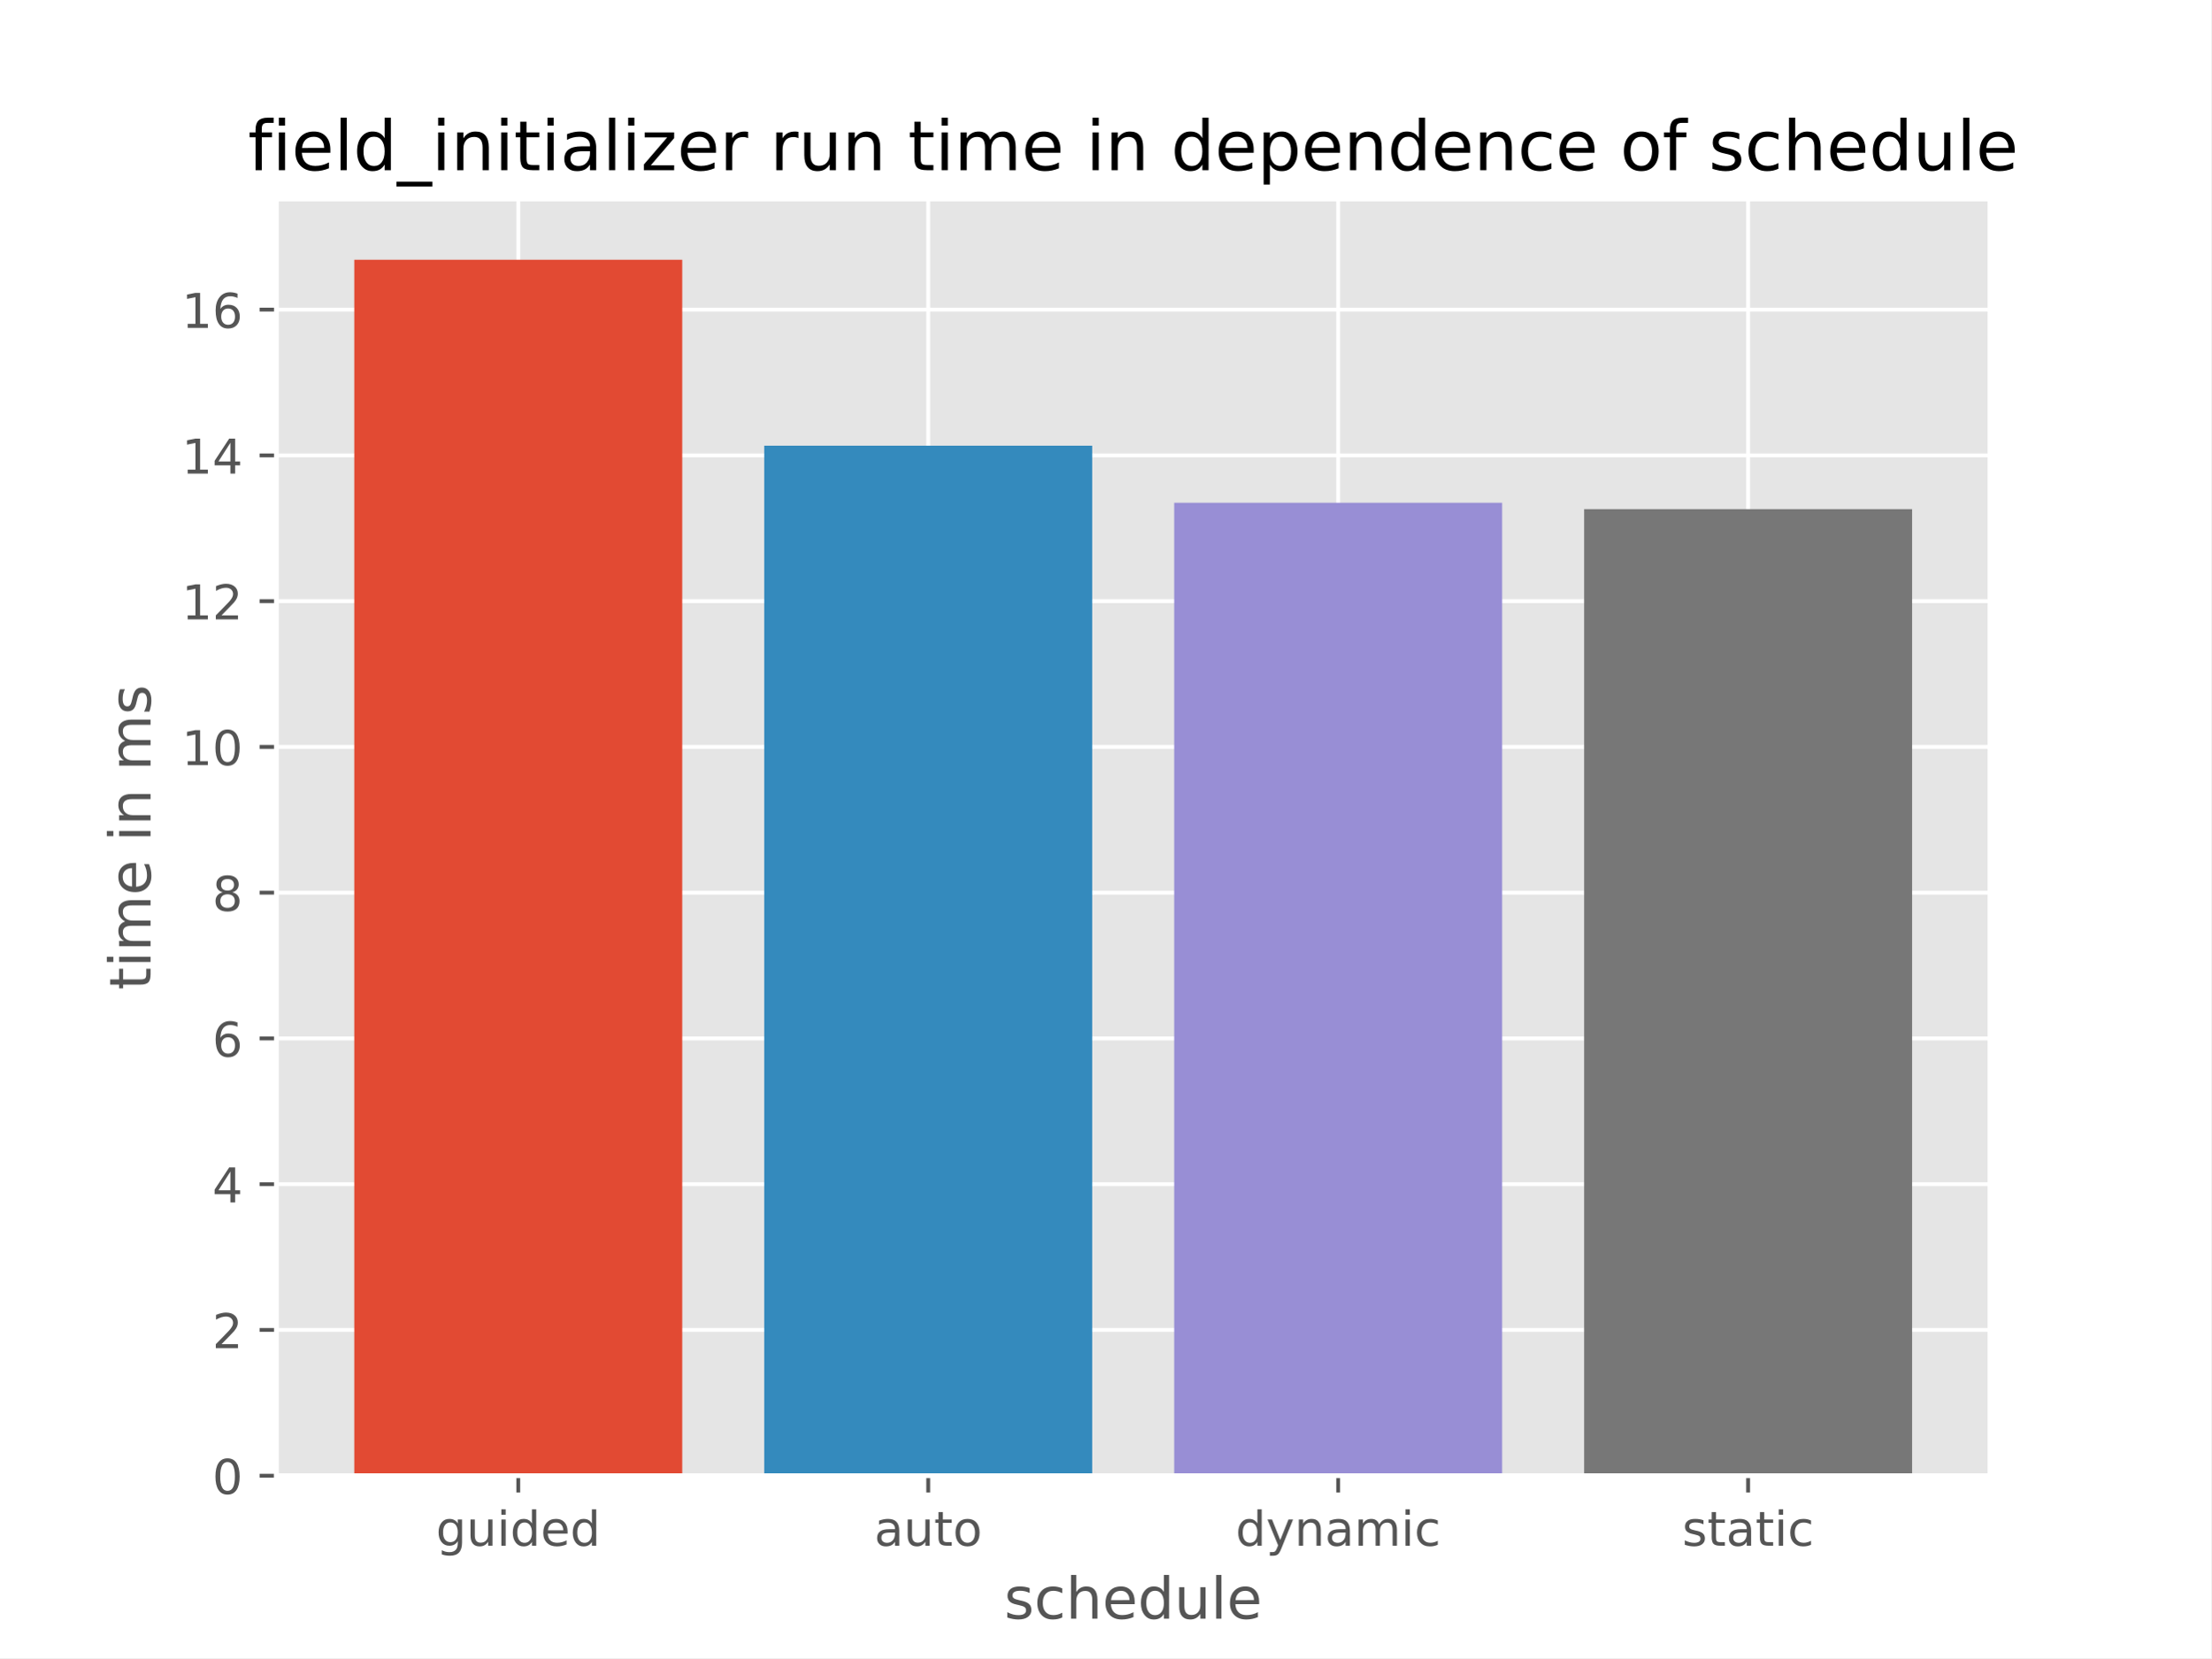
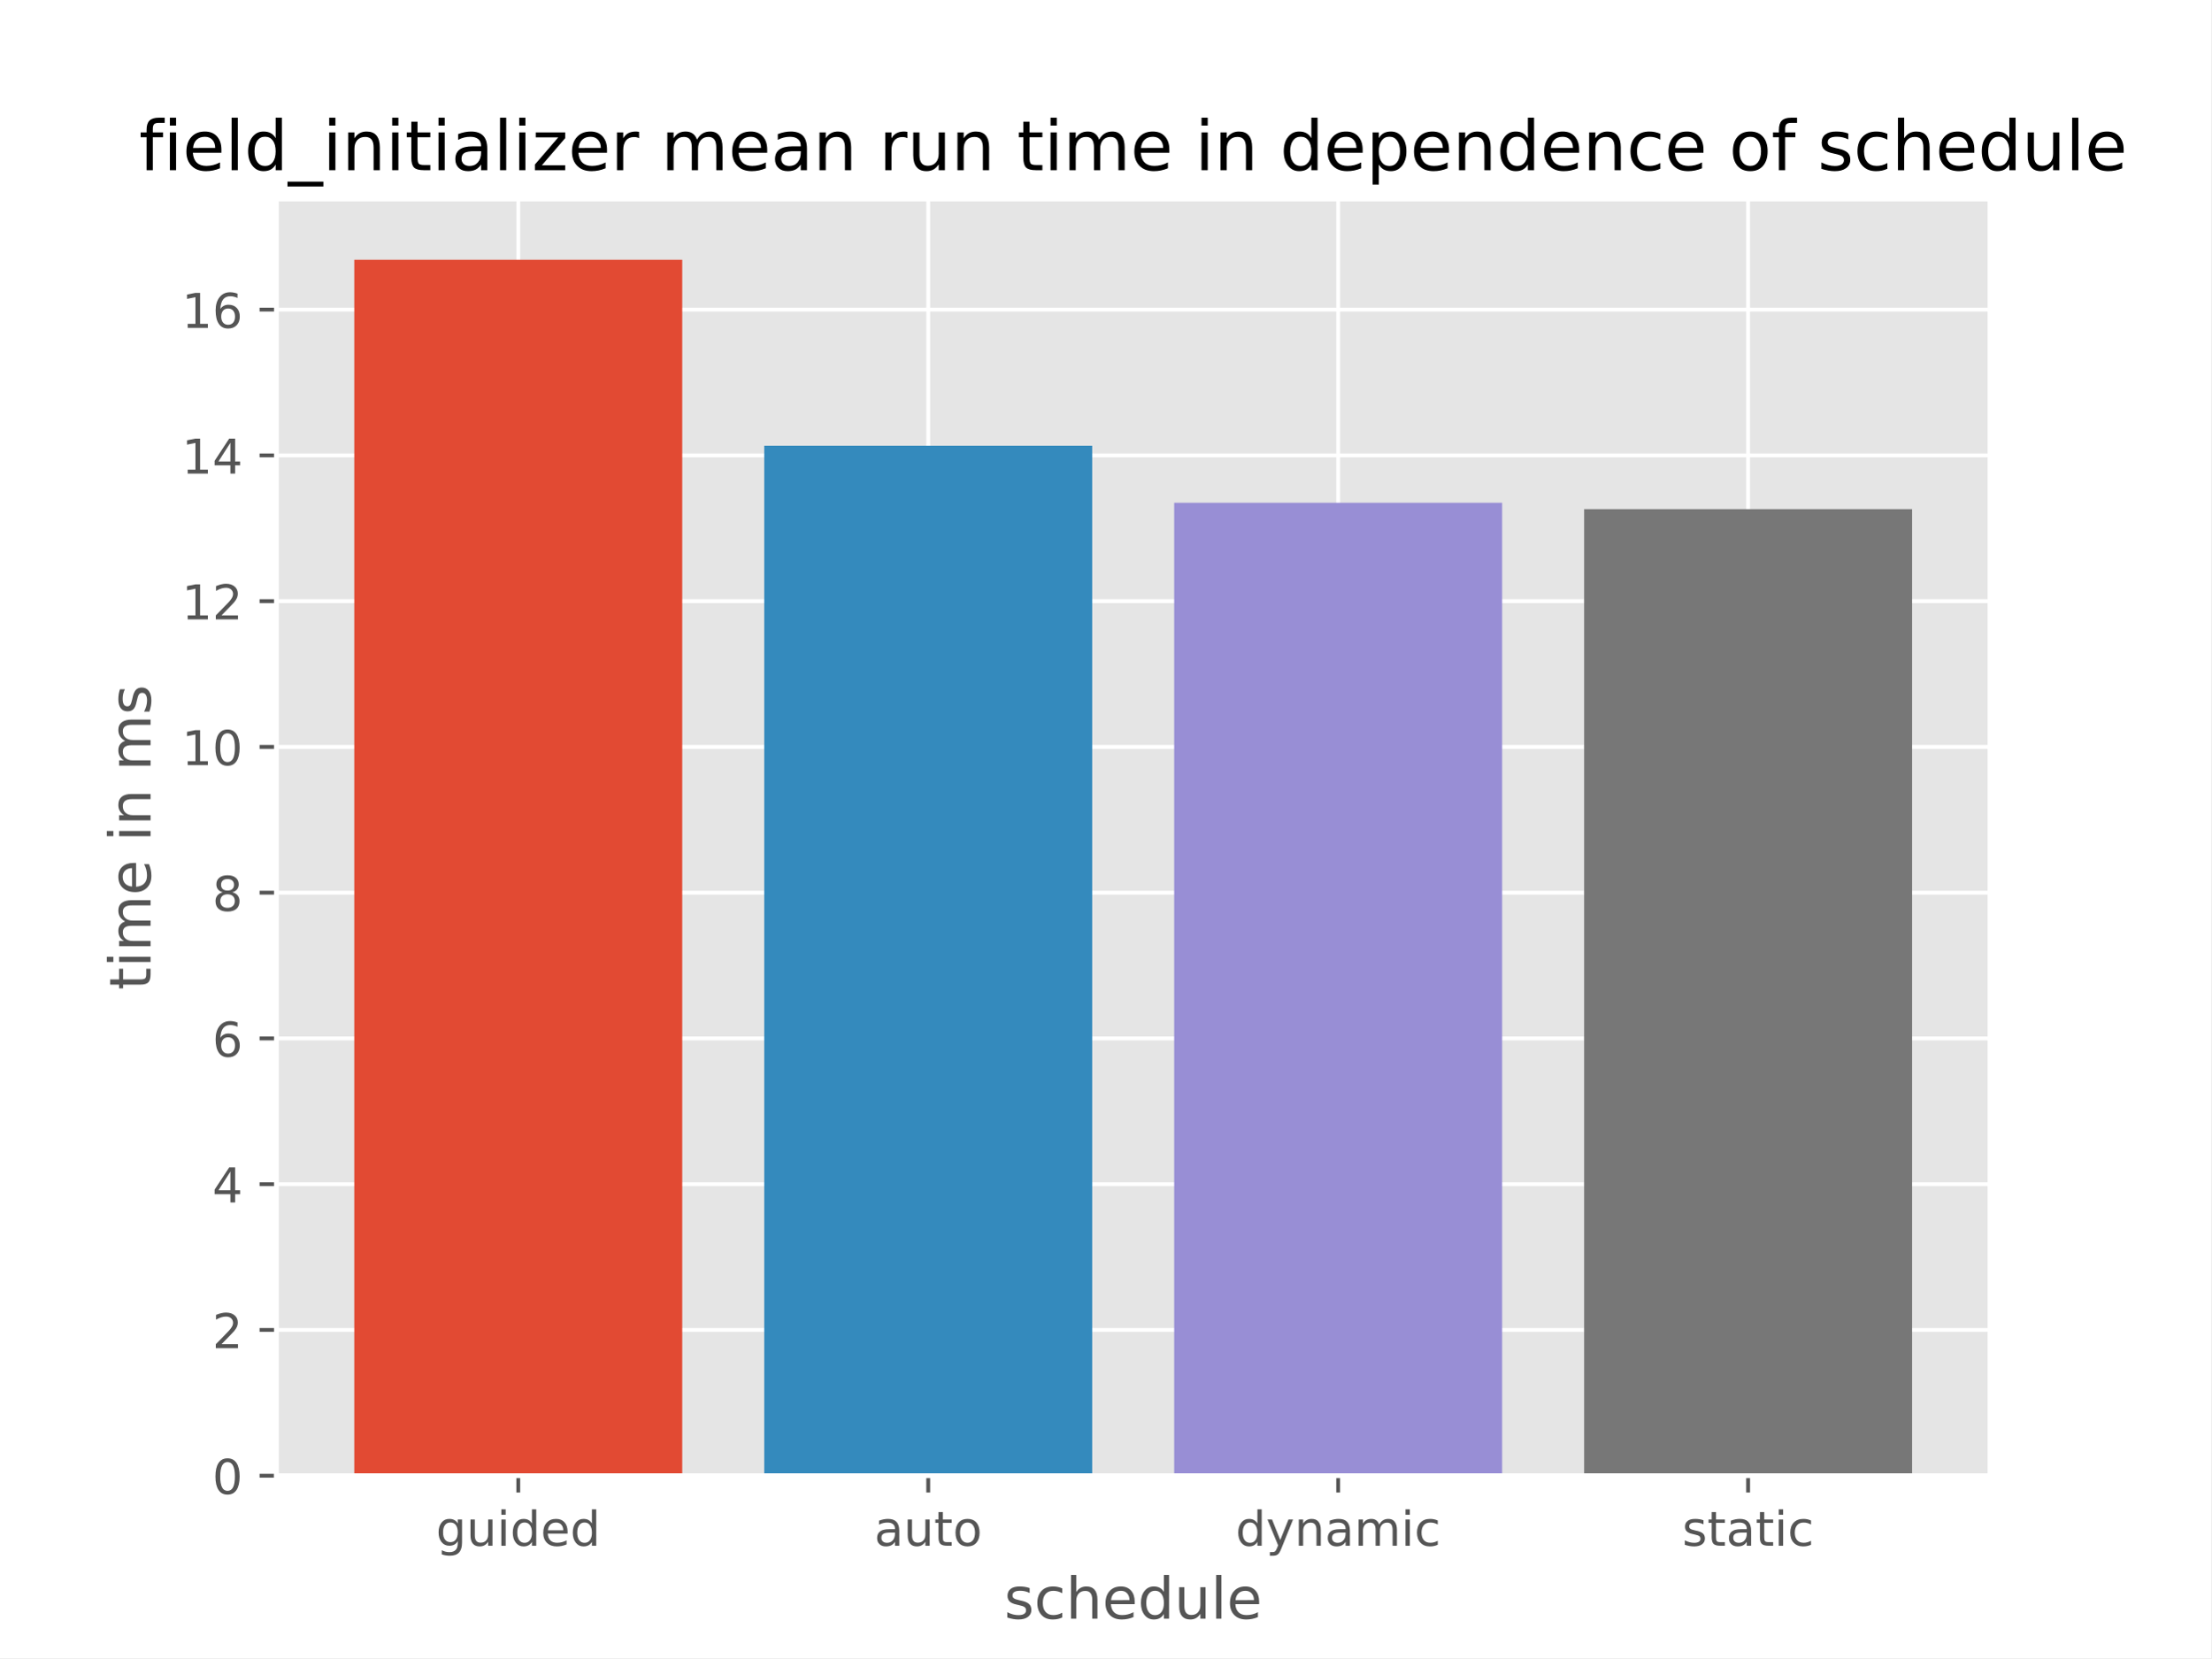
<svg xmlns="http://www.w3.org/2000/svg" xmlns:xlink="http://www.w3.org/1999/xlink" width="460.8pt" height="345.6pt" viewBox="0 0 460.8 345.6" version="1.1">
  <defs>
    <style type="text/css">*{stroke-linejoin: round; stroke-linecap: butt}</style>
  </defs>
  <g id="figure_1">
    <g id="patch_1">
      <path d="M 0 345.6  L 460.8 345.6  L 460.8 0  L 0 0  z " style="fill: #ffffff" />
    </g>
    <g id="axes_1">
      <g id="patch_2">
        <path d="M 57.6 307.584  L 414.72 307.584  L 414.72 41.472  L 57.6 41.472  z " style="fill: #e5e5e5" />
      </g>
      <g id="matplotlib.axis_1">
        <g id="xtick_1">
          <g id="line2d_1">
-             <path d="M 108.007 307.584  L 108.007 41.472  " clip-path="url(#p4af5d108b5)" style="fill: none; stroke: #ffffff; stroke-width: 0.8; stroke-linecap: square" />
+             <path d="M 108.007 307.584  L 108.007 41.472  " clip-path="url(#p088bd7255e)" style="fill: none; stroke: #ffffff; stroke-width: 0.8; stroke-linecap: square" />
          </g>
          <g id="line2d_2">
            <defs>
-               <path id="madb6fa7888" d="M 0 0  L 0 3.5  " style="stroke: #555555; stroke-width: 0.8" />
+               <path id="m083bfdf80c" d="M 0 0  L 0 3.5  " style="stroke: #555555; stroke-width: 0.8" />
            </defs>
            <g>
-               <use xlink:href="#madb6fa7888" x="108.007" y="307.584" style="fill: #555555; stroke: #555555; stroke-width: 0.8" />
+               <use xlink:href="#m083bfdf80c" x="108.007" y="307.584" style="fill: #555555; stroke: #555555; stroke-width: 0.8" />
            </g>
          </g>
          <g id="text_1">
            <g style="fill: #555555" transform="translate(90.84986 322.1824)scale(0.1 -0.1)">
              <defs>
                <path id="DejaVuSans-67" d="M 2906 1791  Q 2906 2416 2648 2759  Q 2391 3103 1925 3103  Q 1463 3103 1205 2759  Q 947 2416 947 1791  Q 947 1169 1205 825  Q 1463 481 1925 481  Q 2391 481 2648 825  Q 2906 1169 2906 1791  z M 3481 434  Q 3481 -459 3084 -895  Q 2688 -1331 1869 -1331  Q 1566 -1331 1297 -1286  Q 1028 -1241 775 -1147  L 775 -588  Q 1028 -725 1275 -790  Q 1522 -856 1778 -856  Q 2344 -856 2625 -561  Q 2906 -266 2906 331  L 2906 616  Q 2728 306 2450 153  Q 2172 0 1784 0  Q 1141 0 747 490  Q 353 981 353 1791  Q 353 2603 747 3093  Q 1141 3584 1784 3584  Q 2172 3584 2450 3431  Q 2728 3278 2906 2969  L 2906 3500  L 3481 3500  L 3481 434  z " transform="scale(0.015625)" />
                <path id="DejaVuSans-75" d="M 544 1381  L 544 3500  L 1119 3500  L 1119 1403  Q 1119 906 1312 657  Q 1506 409 1894 409  Q 2359 409 2629 706  Q 2900 1003 2900 1516  L 2900 3500  L 3475 3500  L 3475 0  L 2900 0  L 2900 538  Q 2691 219 2414 64  Q 2138 -91 1772 -91  Q 1169 -91 856 284  Q 544 659 544 1381  z M 1991 3584  L 1991 3584  z " transform="scale(0.015625)" />
                <path id="DejaVuSans-69" d="M 603 3500  L 1178 3500  L 1178 0  L 603 0  L 603 3500  z M 603 4863  L 1178 4863  L 1178 4134  L 603 4134  L 603 4863  z " transform="scale(0.015625)" />
                <path id="DejaVuSans-64" d="M 2906 2969  L 2906 4863  L 3481 4863  L 3481 0  L 2906 0  L 2906 525  Q 2725 213 2448 61  Q 2172 -91 1784 -91  Q 1150 -91 751 415  Q 353 922 353 1747  Q 353 2572 751 3078  Q 1150 3584 1784 3584  Q 2172 3584 2448 3432  Q 2725 3281 2906 2969  z M 947 1747  Q 947 1113 1208 752  Q 1469 391 1925 391  Q 2381 391 2643 752  Q 2906 1113 2906 1747  Q 2906 2381 2643 2742  Q 2381 3103 1925 3103  Q 1469 3103 1208 2742  Q 947 2381 947 1747  z " transform="scale(0.015625)" />
                <path id="DejaVuSans-65" d="M 3597 1894  L 3597 1613  L 953 1613  Q 991 1019 1311 708  Q 1631 397 2203 397  Q 2534 397 2845 478  Q 3156 559 3463 722  L 3463 178  Q 3153 47 2828 -22  Q 2503 -91 2169 -91  Q 1331 -91 842 396  Q 353 884 353 1716  Q 353 2575 817 3079  Q 1281 3584 2069 3584  Q 2775 3584 3186 3129  Q 3597 2675 3597 1894  z M 3022 2063  Q 3016 2534 2758 2815  Q 2500 3097 2075 3097  Q 1594 3097 1305 2825  Q 1016 2553 972 2059  L 3022 2063  z " transform="scale(0.015625)" />
              </defs>
              <use xlink:href="#DejaVuSans-67" />
              <use xlink:href="#DejaVuSans-75" x="63.477" />
              <use xlink:href="#DejaVuSans-69" x="126.855" />
              <use xlink:href="#DejaVuSans-64" x="154.639" />
              <use xlink:href="#DejaVuSans-65" x="218.115" />
              <use xlink:href="#DejaVuSans-64" x="279.639" />
            </g>
          </g>
        </g>
        <g id="xtick_2">
          <g id="line2d_3">
-             <path d="M 193.442 307.584  L 193.442 41.472  " clip-path="url(#p4af5d108b5)" style="fill: none; stroke: #ffffff; stroke-width: 0.8; stroke-linecap: square" />
+             <path d="M 193.442 307.584  L 193.442 41.472  " clip-path="url(#p088bd7255e)" style="fill: none; stroke: #ffffff; stroke-width: 0.8; stroke-linecap: square" />
          </g>
          <g id="line2d_4">
            <g>
-               <use xlink:href="#madb6fa7888" x="193.442" y="307.584" style="fill: #555555; stroke: #555555; stroke-width: 0.8" />
+               <use xlink:href="#m083bfdf80c" x="193.442" y="307.584" style="fill: #555555; stroke: #555555; stroke-width: 0.8" />
            </g>
          </g>
          <g id="text_2">
            <g style="fill: #555555" transform="translate(182.19 322.1824)scale(0.1 -0.1)">
              <defs>
                <path id="DejaVuSans-61" d="M 2194 1759  Q 1497 1759 1228 1600  Q 959 1441 959 1056  Q 959 750 1161 570  Q 1363 391 1709 391  Q 2188 391 2477 730  Q 2766 1069 2766 1631  L 2766 1759  L 2194 1759  z M 3341 1997  L 3341 0  L 2766 0  L 2766 531  Q 2569 213 2275 61  Q 1981 -91 1556 -91  Q 1019 -91 701 211  Q 384 513 384 1019  Q 384 1609 779 1909  Q 1175 2209 1959 2209  L 2766 2209  L 2766 2266  Q 2766 2663 2505 2880  Q 2244 3097 1772 3097  Q 1472 3097 1187 3025  Q 903 2953 641 2809  L 641 3341  Q 956 3463 1253 3523  Q 1550 3584 1831 3584  Q 2591 3584 2966 3190  Q 3341 2797 3341 1997  z " transform="scale(0.015625)" />
                <path id="DejaVuSans-74" d="M 1172 4494  L 1172 3500  L 2356 3500  L 2356 3053  L 1172 3053  L 1172 1153  Q 1172 725 1289 603  Q 1406 481 1766 481  L 2356 481  L 2356 0  L 1766 0  Q 1100 0 847 248  Q 594 497 594 1153  L 594 3053  L 172 3053  L 172 3500  L 594 3500  L 594 4494  L 1172 4494  z " transform="scale(0.015625)" />
                <path id="DejaVuSans-6f" d="M 1959 3097  Q 1497 3097 1228 2736  Q 959 2375 959 1747  Q 959 1119 1226 758  Q 1494 397 1959 397  Q 2419 397 2687 759  Q 2956 1122 2956 1747  Q 2956 2369 2687 2733  Q 2419 3097 1959 3097  z M 1959 3584  Q 2709 3584 3137 3096  Q 3566 2609 3566 1747  Q 3566 888 3137 398  Q 2709 -91 1959 -91  Q 1206 -91 779 398  Q 353 888 353 1747  Q 353 2609 779 3096  Q 1206 3584 1959 3584  z " transform="scale(0.015625)" />
              </defs>
              <use xlink:href="#DejaVuSans-61" />
              <use xlink:href="#DejaVuSans-75" x="61.279" />
              <use xlink:href="#DejaVuSans-74" x="124.658" />
              <use xlink:href="#DejaVuSans-6f" x="163.867" />
            </g>
          </g>
        </g>
        <g id="xtick_3">
          <g id="line2d_5">
-             <path d="M 278.878 307.584  L 278.878 41.472  " clip-path="url(#p4af5d108b5)" style="fill: none; stroke: #ffffff; stroke-width: 0.8; stroke-linecap: square" />
+             <path d="M 278.878 307.584  L 278.878 41.472  " clip-path="url(#p088bd7255e)" style="fill: none; stroke: #ffffff; stroke-width: 0.8; stroke-linecap: square" />
          </g>
          <g id="line2d_6">
            <g>
-               <use xlink:href="#madb6fa7888" x="278.878" y="307.584" style="fill: #555555; stroke: #555555; stroke-width: 0.8" />
+               <use xlink:href="#m083bfdf80c" x="278.878" y="307.584" style="fill: #555555; stroke: #555555; stroke-width: 0.8" />
            </g>
          </g>
          <g id="text_3">
            <g style="fill: #555555" transform="translate(257.5027 322.1824)scale(0.1 -0.1)">
              <defs>
                <path id="DejaVuSans-79" d="M 2059 -325  Q 1816 -950 1584 -1140  Q 1353 -1331 966 -1331  L 506 -1331  L 506 -850  L 844 -850  Q 1081 -850 1212 -737  Q 1344 -625 1503 -206  L 1606 56  L 191 3500  L 800 3500  L 1894 763  L 2988 3500  L 3597 3500  L 2059 -325  z " transform="scale(0.015625)" />
                <path id="DejaVuSans-6e" d="M 3513 2113  L 3513 0  L 2938 0  L 2938 2094  Q 2938 2591 2744 2837  Q 2550 3084 2163 3084  Q 1697 3084 1428 2787  Q 1159 2491 1159 1978  L 1159 0  L 581 0  L 581 3500  L 1159 3500  L 1159 2956  Q 1366 3272 1645 3428  Q 1925 3584 2291 3584  Q 2894 3584 3203 3211  Q 3513 2838 3513 2113  z " transform="scale(0.015625)" />
                <path id="DejaVuSans-6d" d="M 3328 2828  Q 3544 3216 3844 3400  Q 4144 3584 4550 3584  Q 5097 3584 5394 3201  Q 5691 2819 5691 2113  L 5691 0  L 5113 0  L 5113 2094  Q 5113 2597 4934 2840  Q 4756 3084 4391 3084  Q 3944 3084 3684 2787  Q 3425 2491 3425 1978  L 3425 0  L 2847 0  L 2847 2094  Q 2847 2600 2669 2842  Q 2491 3084 2119 3084  Q 1678 3084 1418 2786  Q 1159 2488 1159 1978  L 1159 0  L 581 0  L 581 3500  L 1159 3500  L 1159 2956  Q 1356 3278 1631 3431  Q 1906 3584 2284 3584  Q 2666 3584 2933 3390  Q 3200 3197 3328 2828  z " transform="scale(0.015625)" />
                <path id="DejaVuSans-63" d="M 3122 3366  L 3122 2828  Q 2878 2963 2633 3030  Q 2388 3097 2138 3097  Q 1578 3097 1268 2742  Q 959 2388 959 1747  Q 959 1106 1268 751  Q 1578 397 2138 397  Q 2388 397 2633 464  Q 2878 531 3122 666  L 3122 134  Q 2881 22 2623 -34  Q 2366 -91 2075 -91  Q 1284 -91 818 406  Q 353 903 353 1747  Q 353 2603 823 3093  Q 1294 3584 2113 3584  Q 2378 3584 2631 3529  Q 2884 3475 3122 3366  z " transform="scale(0.015625)" />
              </defs>
              <use xlink:href="#DejaVuSans-64" />
              <use xlink:href="#DejaVuSans-79" x="63.477" />
              <use xlink:href="#DejaVuSans-6e" x="122.656" />
              <use xlink:href="#DejaVuSans-61" x="186.035" />
              <use xlink:href="#DejaVuSans-6d" x="247.314" />
              <use xlink:href="#DejaVuSans-69" x="344.727" />
              <use xlink:href="#DejaVuSans-63" x="372.51" />
            </g>
          </g>
        </g>
        <g id="xtick_4">
          <g id="line2d_7">
-             <path d="M 364.313 307.584  L 364.313 41.472  " clip-path="url(#p4af5d108b5)" style="fill: none; stroke: #ffffff; stroke-width: 0.8; stroke-linecap: square" />
+             <path d="M 364.313 307.584  L 364.313 41.472  " clip-path="url(#p088bd7255e)" style="fill: none; stroke: #ffffff; stroke-width: 0.8; stroke-linecap: square" />
          </g>
          <g id="line2d_8">
            <g>
-               <use xlink:href="#madb6fa7888" x="364.313" y="307.584" style="fill: #555555; stroke: #555555; stroke-width: 0.8" />
+               <use xlink:href="#m083bfdf80c" x="364.313" y="307.584" style="fill: #555555; stroke: #555555; stroke-width: 0.8" />
            </g>
          </g>
          <g id="text_4">
            <g style="fill: #555555" transform="translate(350.5858 322.1824)scale(0.1 -0.1)">
              <defs>
                <path id="DejaVuSans-73" d="M 2834 3397  L 2834 2853  Q 2591 2978 2328 3040  Q 2066 3103 1784 3103  Q 1356 3103 1142 2972  Q 928 2841 928 2578  Q 928 2378 1081 2264  Q 1234 2150 1697 2047  L 1894 2003  Q 2506 1872 2764 1633  Q 3022 1394 3022 966  Q 3022 478 2636 193  Q 2250 -91 1575 -91  Q 1294 -91 989 -36  Q 684 19 347 128  L 347 722  Q 666 556 975 473  Q 1284 391 1588 391  Q 1994 391 2212 530  Q 2431 669 2431 922  Q 2431 1156 2273 1281  Q 2116 1406 1581 1522  L 1381 1569  Q 847 1681 609 1914  Q 372 2147 372 2553  Q 372 3047 722 3315  Q 1072 3584 1716 3584  Q 2034 3584 2315 3537  Q 2597 3491 2834 3397  z " transform="scale(0.015625)" />
              </defs>
              <use xlink:href="#DejaVuSans-73" />
              <use xlink:href="#DejaVuSans-74" x="52.1" />
              <use xlink:href="#DejaVuSans-61" x="91.309" />
              <use xlink:href="#DejaVuSans-74" x="152.588" />
              <use xlink:href="#DejaVuSans-69" x="191.797" />
              <use xlink:href="#DejaVuSans-63" x="219.58" />
            </g>
          </g>
        </g>
        <g id="text_5">
          <g style="fill: #555555" transform="translate(209.2706 337.3802)scale(0.12 -0.12)">
            <defs>
              <path id="DejaVuSans-68" d="M 3513 2113  L 3513 0  L 2938 0  L 2938 2094  Q 2938 2591 2744 2837  Q 2550 3084 2163 3084  Q 1697 3084 1428 2787  Q 1159 2491 1159 1978  L 1159 0  L 581 0  L 581 4863  L 1159 4863  L 1159 2956  Q 1366 3272 1645 3428  Q 1925 3584 2291 3584  Q 2894 3584 3203 3211  Q 3513 2838 3513 2113  z " transform="scale(0.015625)" />
              <path id="DejaVuSans-6c" d="M 603 4863  L 1178 4863  L 1178 0  L 603 0  L 603 4863  z " transform="scale(0.015625)" />
            </defs>
            <use xlink:href="#DejaVuSans-73" />
            <use xlink:href="#DejaVuSans-63" x="52.1" />
            <use xlink:href="#DejaVuSans-68" x="107.08" />
            <use xlink:href="#DejaVuSans-65" x="170.459" />
            <use xlink:href="#DejaVuSans-64" x="231.982" />
            <use xlink:href="#DejaVuSans-75" x="295.459" />
            <use xlink:href="#DejaVuSans-6c" x="358.838" />
            <use xlink:href="#DejaVuSans-65" x="386.621" />
          </g>
        </g>
      </g>
      <g id="matplotlib.axis_2">
        <g id="ytick_1">
          <g id="line2d_9">
-             <path d="M 57.6 307.584  L 414.72 307.584  " clip-path="url(#p4af5d108b5)" style="fill: none; stroke: #ffffff; stroke-width: 0.8; stroke-linecap: square" />
+             <path d="M 57.6 307.584  L 414.72 307.584  " clip-path="url(#p088bd7255e)" style="fill: none; stroke: #ffffff; stroke-width: 0.8; stroke-linecap: square" />
          </g>
          <g id="line2d_10">
            <defs>
-               <path id="m3650042b39" d="M 0 0  L -3.5 0  " style="stroke: #555555; stroke-width: 0.8" />
+               <path id="m3a18b3aac5" d="M 0 0  L -3.5 0  " style="stroke: #555555; stroke-width: 0.8" />
            </defs>
            <g>
-               <use xlink:href="#m3650042b39" x="57.6" y="307.584" style="fill: #555555; stroke: #555555; stroke-width: 0.8" />
+               <use xlink:href="#m3a18b3aac5" x="57.6" y="307.584" style="fill: #555555; stroke: #555555; stroke-width: 0.8" />
            </g>
          </g>
          <g id="text_6">
            <g style="fill: #555555" transform="translate(44.2375 311.3832)scale(0.1 -0.1)">
              <defs>
                <path id="DejaVuSans-30" d="M 2034 4250  Q 1547 4250 1301 3770  Q 1056 3291 1056 2328  Q 1056 1369 1301 889  Q 1547 409 2034 409  Q 2525 409 2770 889  Q 3016 1369 3016 2328  Q 3016 3291 2770 3770  Q 2525 4250 2034 4250  z M 2034 4750  Q 2819 4750 3233 4129  Q 3647 3509 3647 2328  Q 3647 1150 3233 529  Q 2819 -91 2034 -91  Q 1250 -91 836 529  Q 422 1150 422 2328  Q 422 3509 836 4129  Q 1250 4750 2034 4750  z " transform="scale(0.015625)" />
              </defs>
              <use xlink:href="#DejaVuSans-30" />
            </g>
          </g>
        </g>
        <g id="ytick_2">
          <g id="line2d_11">
-             <path d="M 57.6 277.203  L 414.72 277.203  " clip-path="url(#p4af5d108b5)" style="fill: none; stroke: #ffffff; stroke-width: 0.8; stroke-linecap: square" />
+             <path d="M 57.6 277.203  L 414.72 277.203  " clip-path="url(#p088bd7255e)" style="fill: none; stroke: #ffffff; stroke-width: 0.8; stroke-linecap: square" />
          </g>
          <g id="line2d_12">
            <g>
-               <use xlink:href="#m3650042b39" x="57.6" y="277.203" style="fill: #555555; stroke: #555555; stroke-width: 0.8" />
+               <use xlink:href="#m3a18b3aac5" x="57.6" y="277.203" style="fill: #555555; stroke: #555555; stroke-width: 0.8" />
            </g>
          </g>
          <g id="text_7">
            <g style="fill: #555555" transform="translate(44.2375 281.0017)scale(0.1 -0.1)">
              <defs>
                <path id="DejaVuSans-32" d="M 1228 531  L 3431 531  L 3431 0  L 469 0  L 469 531  Q 828 903 1448 1529  Q 2069 2156 2228 2338  Q 2531 2678 2651 2914  Q 2772 3150 2772 3378  Q 2772 3750 2511 3984  Q 2250 4219 1831 4219  Q 1534 4219 1204 4116  Q 875 4013 500 3803  L 500 4441  Q 881 4594 1212 4672  Q 1544 4750 1819 4750  Q 2544 4750 2975 4387  Q 3406 4025 3406 3419  Q 3406 3131 3298 2873  Q 3191 2616 2906 2266  Q 2828 2175 2409 1742  Q 1991 1309 1228 531  z " transform="scale(0.015625)" />
              </defs>
              <use xlink:href="#DejaVuSans-32" />
            </g>
          </g>
        </g>
        <g id="ytick_3">
          <g id="line2d_13">
-             <path d="M 57.6 246.821  L 414.72 246.821  " clip-path="url(#p4af5d108b5)" style="fill: none; stroke: #ffffff; stroke-width: 0.8; stroke-linecap: square" />
+             <path d="M 57.6 246.821  L 414.72 246.821  " clip-path="url(#p088bd7255e)" style="fill: none; stroke: #ffffff; stroke-width: 0.8; stroke-linecap: square" />
          </g>
          <g id="line2d_14">
            <g>
-               <use xlink:href="#m3650042b39" x="57.6" y="246.821" style="fill: #555555; stroke: #555555; stroke-width: 0.8" />
+               <use xlink:href="#m3a18b3aac5" x="57.6" y="246.821" style="fill: #555555; stroke: #555555; stroke-width: 0.8" />
            </g>
          </g>
          <g id="text_8">
            <g style="fill: #555555" transform="translate(44.2375 250.6203)scale(0.1 -0.1)">
              <defs>
                <path id="DejaVuSans-34" d="M 2419 4116  L 825 1625  L 2419 1625  L 2419 4116  z M 2253 4666  L 3047 4666  L 3047 1625  L 3713 1625  L 3713 1100  L 3047 1100  L 3047 0  L 2419 0  L 2419 1100  L 313 1100  L 313 1709  L 2253 4666  z " transform="scale(0.015625)" />
              </defs>
              <use xlink:href="#DejaVuSans-34" />
            </g>
          </g>
        </g>
        <g id="ytick_4">
          <g id="line2d_15">
-             <path d="M 57.6 216.44  L 414.72 216.44  " clip-path="url(#p4af5d108b5)" style="fill: none; stroke: #ffffff; stroke-width: 0.8; stroke-linecap: square" />
+             <path d="M 57.6 216.44  L 414.72 216.44  " clip-path="url(#p088bd7255e)" style="fill: none; stroke: #ffffff; stroke-width: 0.8; stroke-linecap: square" />
          </g>
          <g id="line2d_16">
            <g>
-               <use xlink:href="#m3650042b39" x="57.6" y="216.44" style="fill: #555555; stroke: #555555; stroke-width: 0.8" />
+               <use xlink:href="#m3a18b3aac5" x="57.6" y="216.44" style="fill: #555555; stroke: #555555; stroke-width: 0.8" />
            </g>
          </g>
          <g id="text_9">
            <g style="fill: #555555" transform="translate(44.2375 220.2388)scale(0.1 -0.1)">
              <defs>
                <path id="DejaVuSans-36" d="M 2113 2584  Q 1688 2584 1439 2293  Q 1191 2003 1191 1497  Q 1191 994 1439 701  Q 1688 409 2113 409  Q 2538 409 2786 701  Q 3034 994 3034 1497  Q 3034 2003 2786 2293  Q 2538 2584 2113 2584  z M 3366 4563  L 3366 3988  Q 3128 4100 2886 4159  Q 2644 4219 2406 4219  Q 1781 4219 1451 3797  Q 1122 3375 1075 2522  Q 1259 2794 1537 2939  Q 1816 3084 2150 3084  Q 2853 3084 3261 2657  Q 3669 2231 3669 1497  Q 3669 778 3244 343  Q 2819 -91 2113 -91  Q 1303 -91 875 529  Q 447 1150 447 2328  Q 447 3434 972 4092  Q 1497 4750 2381 4750  Q 2619 4750 2861 4703  Q 3103 4656 3366 4563  z " transform="scale(0.015625)" />
              </defs>
              <use xlink:href="#DejaVuSans-36" />
            </g>
          </g>
        </g>
        <g id="ytick_5">
          <g id="line2d_17">
-             <path d="M 57.6 186.058  L 414.72 186.058  " clip-path="url(#p4af5d108b5)" style="fill: none; stroke: #ffffff; stroke-width: 0.8; stroke-linecap: square" />
+             <path d="M 57.6 186.058  L 414.72 186.058  " clip-path="url(#p088bd7255e)" style="fill: none; stroke: #ffffff; stroke-width: 0.8; stroke-linecap: square" />
          </g>
          <g id="line2d_18">
            <g>
-               <use xlink:href="#m3650042b39" x="57.6" y="186.058" style="fill: #555555; stroke: #555555; stroke-width: 0.8" />
+               <use xlink:href="#m3a18b3aac5" x="57.6" y="186.058" style="fill: #555555; stroke: #555555; stroke-width: 0.8" />
            </g>
          </g>
          <g id="text_10">
            <g style="fill: #555555" transform="translate(44.2375 189.8573)scale(0.1 -0.1)">
              <defs>
                <path id="DejaVuSans-38" d="M 2034 2216  Q 1584 2216 1326 1975  Q 1069 1734 1069 1313  Q 1069 891 1326 650  Q 1584 409 2034 409  Q 2484 409 2743 651  Q 3003 894 3003 1313  Q 3003 1734 2745 1975  Q 2488 2216 2034 2216  z M 1403 2484  Q 997 2584 770 2862  Q 544 3141 544 3541  Q 544 4100 942 4425  Q 1341 4750 2034 4750  Q 2731 4750 3128 4425  Q 3525 4100 3525 3541  Q 3525 3141 3298 2862  Q 3072 2584 2669 2484  Q 3125 2378 3379 2068  Q 3634 1759 3634 1313  Q 3634 634 3220 271  Q 2806 -91 2034 -91  Q 1263 -91 848 271  Q 434 634 434 1313  Q 434 1759 690 2068  Q 947 2378 1403 2484  z M 1172 3481  Q 1172 3119 1398 2916  Q 1625 2713 2034 2713  Q 2441 2713 2670 2916  Q 2900 3119 2900 3481  Q 2900 3844 2670 4047  Q 2441 4250 2034 4250  Q 1625 4250 1398 4047  Q 1172 3844 1172 3481  z " transform="scale(0.015625)" />
              </defs>
              <use xlink:href="#DejaVuSans-38" />
            </g>
          </g>
        </g>
        <g id="ytick_6">
          <g id="line2d_19">
-             <path d="M 57.6 155.677  L 414.72 155.677  " clip-path="url(#p4af5d108b5)" style="fill: none; stroke: #ffffff; stroke-width: 0.8; stroke-linecap: square" />
+             <path d="M 57.6 155.677  L 414.72 155.677  " clip-path="url(#p088bd7255e)" style="fill: none; stroke: #ffffff; stroke-width: 0.8; stroke-linecap: square" />
          </g>
          <g id="line2d_20">
            <g>
-               <use xlink:href="#m3650042b39" x="57.6" y="155.677" style="fill: #555555; stroke: #555555; stroke-width: 0.8" />
+               <use xlink:href="#m3a18b3aac5" x="57.6" y="155.677" style="fill: #555555; stroke: #555555; stroke-width: 0.8" />
            </g>
          </g>
          <g id="text_11">
            <g style="fill: #555555" transform="translate(37.875 159.4758)scale(0.1 -0.1)">
              <defs>
                <path id="DejaVuSans-31" d="M 794 531  L 1825 531  L 1825 4091  L 703 3866  L 703 4441  L 1819 4666  L 2450 4666  L 2450 531  L 3481 531  L 3481 0  L 794 0  L 794 531  z " transform="scale(0.015625)" />
              </defs>
              <use xlink:href="#DejaVuSans-31" />
              <use xlink:href="#DejaVuSans-30" x="63.623" />
            </g>
          </g>
        </g>
        <g id="ytick_7">
          <g id="line2d_21">
-             <path d="M 57.6 125.295  L 414.72 125.295  " clip-path="url(#p4af5d108b5)" style="fill: none; stroke: #ffffff; stroke-width: 0.8; stroke-linecap: square" />
+             <path d="M 57.6 125.295  L 414.72 125.295  " clip-path="url(#p088bd7255e)" style="fill: none; stroke: #ffffff; stroke-width: 0.8; stroke-linecap: square" />
          </g>
          <g id="line2d_22">
            <g>
-               <use xlink:href="#m3650042b39" x="57.6" y="125.295" style="fill: #555555; stroke: #555555; stroke-width: 0.8" />
+               <use xlink:href="#m3a18b3aac5" x="57.6" y="125.295" style="fill: #555555; stroke: #555555; stroke-width: 0.8" />
            </g>
          </g>
          <g id="text_12">
            <g style="fill: #555555" transform="translate(37.875 129.0944)scale(0.1 -0.1)">
              <use xlink:href="#DejaVuSans-31" />
              <use xlink:href="#DejaVuSans-32" x="63.623" />
            </g>
          </g>
        </g>
        <g id="ytick_8">
          <g id="line2d_23">
-             <path d="M 57.6 94.914  L 414.72 94.914  " clip-path="url(#p4af5d108b5)" style="fill: none; stroke: #ffffff; stroke-width: 0.8; stroke-linecap: square" />
+             <path d="M 57.6 94.914  L 414.72 94.914  " clip-path="url(#p088bd7255e)" style="fill: none; stroke: #ffffff; stroke-width: 0.8; stroke-linecap: square" />
          </g>
          <g id="line2d_24">
            <g>
-               <use xlink:href="#m3650042b39" x="57.6" y="94.914" style="fill: #555555; stroke: #555555; stroke-width: 0.8" />
+               <use xlink:href="#m3a18b3aac5" x="57.6" y="94.914" style="fill: #555555; stroke: #555555; stroke-width: 0.8" />
            </g>
          </g>
          <g id="text_13">
            <g style="fill: #555555" transform="translate(37.875 98.71288)scale(0.1 -0.1)">
              <use xlink:href="#DejaVuSans-31" />
              <use xlink:href="#DejaVuSans-34" x="63.623" />
            </g>
          </g>
        </g>
        <g id="ytick_9">
          <g id="line2d_25">
-             <path d="M 57.6 64.532  L 414.72 64.532  " clip-path="url(#p4af5d108b5)" style="fill: none; stroke: #ffffff; stroke-width: 0.8; stroke-linecap: square" />
+             <path d="M 57.6 64.532  L 414.72 64.532  " clip-path="url(#p088bd7255e)" style="fill: none; stroke: #ffffff; stroke-width: 0.8; stroke-linecap: square" />
          </g>
          <g id="line2d_26">
            <g>
-               <use xlink:href="#m3650042b39" x="57.6" y="64.532" style="fill: #555555; stroke: #555555; stroke-width: 0.8" />
+               <use xlink:href="#m3a18b3aac5" x="57.6" y="64.532" style="fill: #555555; stroke: #555555; stroke-width: 0.8" />
            </g>
          </g>
          <g id="text_14">
            <g style="fill: #555555" transform="translate(37.875 68.33141)scale(0.1 -0.1)">
              <use xlink:href="#DejaVuSans-31" />
              <use xlink:href="#DejaVuSans-36" x="63.623" />
            </g>
          </g>
        </g>
        <g id="text_15">
          <g style="fill: #555555" transform="translate(31.37937 206.3364)rotate(-90)scale(0.12 -0.12)">
            <defs>
              <path id="DejaVuSans-20" transform="scale(0.015625)" />
            </defs>
            <use xlink:href="#DejaVuSans-74" />
            <use xlink:href="#DejaVuSans-69" x="39.209" />
            <use xlink:href="#DejaVuSans-6d" x="66.992" />
            <use xlink:href="#DejaVuSans-65" x="164.404" />
            <use xlink:href="#DejaVuSans-20" x="225.928" />
            <use xlink:href="#DejaVuSans-69" x="257.715" />
            <use xlink:href="#DejaVuSans-6e" x="285.498" />
            <use xlink:href="#DejaVuSans-20" x="348.877" />
            <use xlink:href="#DejaVuSans-6d" x="380.664" />
            <use xlink:href="#DejaVuSans-73" x="478.076" />
          </g>
        </g>
      </g>
      <g id="patch_3">
-         <path d="M 73.833 307.584  L 142.181 307.584  L 142.181 54.144  L 73.833 54.144  z " clip-path="url(#p4af5d108b5)" style="fill: #e24a33" />
+         <path d="M 73.833 307.584  L 142.181 307.584  L 142.181 54.144  L 73.833 54.144  z " clip-path="url(#p088bd7255e)" style="fill: #e24a33" />
      </g>
      <g id="patch_4">
-         <path d="M 159.268 307.584  L 227.616 307.584  L 227.616 92.895  L 159.268 92.895  z " clip-path="url(#p4af5d108b5)" style="fill: #348abd" />
+         <path d="M 159.268 307.584  L 227.616 307.584  L 227.616 92.895  L 159.268 92.895  z " clip-path="url(#p088bd7255e)" style="fill: #348abd" />
      </g>
      <g id="patch_5">
-         <path d="M 244.704 307.584  L 313.052 307.584  L 313.052 104.791  L 244.704 104.791  z " clip-path="url(#p4af5d108b5)" style="fill: #988ed5" />
+         <path d="M 244.704 307.584  L 313.052 307.584  L 313.052 104.791  L 244.704 104.791  z " clip-path="url(#p088bd7255e)" style="fill: #988ed5" />
      </g>
      <g id="patch_6">
-         <path d="M 330.139 307.584  L 398.487 307.584  L 398.487 106.124  L 330.139 106.124  z " clip-path="url(#p4af5d108b5)" style="fill: #777777" />
+         <path d="M 330.139 307.584  L 398.487 307.584  L 398.487 106.124  L 330.139 106.124  z " clip-path="url(#p088bd7255e)" style="fill: #777777" />
      </g>
      <g id="patch_7">
        <path d="M 57.6 307.584  L 57.6 41.472  " style="fill: none; stroke: #ffffff; stroke-linejoin: miter; stroke-linecap: square" />
      </g>
      <g id="patch_8">
        <path d="M 414.72 307.584  L 414.72 41.472  " style="fill: none; stroke: #ffffff; stroke-linejoin: miter; stroke-linecap: square" />
      </g>
      <g id="patch_9">
        <path d="M 57.6 307.584  L 414.72 307.584  " style="fill: none; stroke: #ffffff; stroke-linejoin: miter; stroke-linecap: square" />
      </g>
      <g id="patch_10">
        <path d="M 57.6 41.472  L 414.72 41.472  " style="fill: none; stroke: #ffffff; stroke-linejoin: miter; stroke-linecap: square" />
      </g>
      <g id="text_16">
-         <g transform="translate(51.68475 35.472)scale(0.144 -0.144)">
+         <g transform="translate(28.97775 35.472)scale(0.144 -0.144)">
          <defs>
            <path id="DejaVuSans-66" d="M 2375 4863  L 2375 4384  L 1825 4384  Q 1516 4384 1395 4259  Q 1275 4134 1275 3809  L 1275 3500  L 2222 3500  L 2222 3053  L 1275 3053  L 1275 0  L 697 0  L 697 3053  L 147 3053  L 147 3500  L 697 3500  L 697 3744  Q 697 4328 969 4595  Q 1241 4863 1831 4863  L 2375 4863  z " transform="scale(0.015625)" />
            <path id="DejaVuSans-5f" d="M 3263 -1063  L 3263 -1509  L -63 -1509  L -63 -1063  L 3263 -1063  z " transform="scale(0.015625)" />
            <path id="DejaVuSans-7a" d="M 353 3500  L 3084 3500  L 3084 2975  L 922 459  L 3084 459  L 3084 0  L 275 0  L 275 525  L 2438 3041  L 353 3041  L 353 3500  z " transform="scale(0.015625)" />
            <path id="DejaVuSans-72" d="M 2631 2963  Q 2534 3019 2420 3045  Q 2306 3072 2169 3072  Q 1681 3072 1420 2755  Q 1159 2438 1159 1844  L 1159 0  L 581 0  L 581 3500  L 1159 3500  L 1159 2956  Q 1341 3275 1631 3429  Q 1922 3584 2338 3584  Q 2397 3584 2469 3576  Q 2541 3569 2628 3553  L 2631 2963  z " transform="scale(0.015625)" />
            <path id="DejaVuSans-70" d="M 1159 525  L 1159 -1331  L 581 -1331  L 581 3500  L 1159 3500  L 1159 2969  Q 1341 3281 1617 3432  Q 1894 3584 2278 3584  Q 2916 3584 3314 3078  Q 3713 2572 3713 1747  Q 3713 922 3314 415  Q 2916 -91 2278 -91  Q 1894 -91 1617 61  Q 1341 213 1159 525  z M 3116 1747  Q 3116 2381 2855 2742  Q 2594 3103 2138 3103  Q 1681 3103 1420 2742  Q 1159 2381 1159 1747  Q 1159 1113 1420 752  Q 1681 391 2138 391  Q 2594 391 2855 752  Q 3116 1113 3116 1747  z " transform="scale(0.015625)" />
          </defs>
          <use xlink:href="#DejaVuSans-66" />
          <use xlink:href="#DejaVuSans-69" x="35.205" />
          <use xlink:href="#DejaVuSans-65" x="62.988" />
          <use xlink:href="#DejaVuSans-6c" x="124.512" />
          <use xlink:href="#DejaVuSans-64" x="152.295" />
          <use xlink:href="#DejaVuSans-5f" x="215.771" />
          <use xlink:href="#DejaVuSans-69" x="265.771" />
          <use xlink:href="#DejaVuSans-6e" x="293.555" />
          <use xlink:href="#DejaVuSans-69" x="356.934" />
          <use xlink:href="#DejaVuSans-74" x="384.717" />
          <use xlink:href="#DejaVuSans-69" x="423.926" />
          <use xlink:href="#DejaVuSans-61" x="451.709" />
          <use xlink:href="#DejaVuSans-6c" x="512.988" />
          <use xlink:href="#DejaVuSans-69" x="540.771" />
          <use xlink:href="#DejaVuSans-7a" x="568.555" />
          <use xlink:href="#DejaVuSans-65" x="621.045" />
          <use xlink:href="#DejaVuSans-72" x="682.568" />
          <use xlink:href="#DejaVuSans-20" x="723.682" />
-           <use xlink:href="#DejaVuSans-72" x="755.469" />
-           <use xlink:href="#DejaVuSans-75" x="796.582" />
-           <use xlink:href="#DejaVuSans-6e" x="859.961" />
-           <use xlink:href="#DejaVuSans-20" x="923.34" />
-           <use xlink:href="#DejaVuSans-74" x="955.127" />
-           <use xlink:href="#DejaVuSans-69" x="994.336" />
-           <use xlink:href="#DejaVuSans-6d" x="1022.119" />
-           <use xlink:href="#DejaVuSans-65" x="1119.531" />
-           <use xlink:href="#DejaVuSans-20" x="1181.055" />
-           <use xlink:href="#DejaVuSans-69" x="1212.842" />
-           <use xlink:href="#DejaVuSans-6e" x="1240.625" />
-           <use xlink:href="#DejaVuSans-20" x="1304.004" />
-           <use xlink:href="#DejaVuSans-64" x="1335.791" />
-           <use xlink:href="#DejaVuSans-65" x="1399.268" />
-           <use xlink:href="#DejaVuSans-70" x="1460.791" />
-           <use xlink:href="#DejaVuSans-65" x="1524.268" />
-           <use xlink:href="#DejaVuSans-6e" x="1585.791" />
-           <use xlink:href="#DejaVuSans-64" x="1649.17" />
-           <use xlink:href="#DejaVuSans-65" x="1712.646" />
-           <use xlink:href="#DejaVuSans-6e" x="1774.17" />
-           <use xlink:href="#DejaVuSans-63" x="1837.549" />
-           <use xlink:href="#DejaVuSans-65" x="1892.529" />
-           <use xlink:href="#DejaVuSans-20" x="1954.053" />
-           <use xlink:href="#DejaVuSans-6f" x="1985.84" />
-           <use xlink:href="#DejaVuSans-66" x="2047.021" />
-           <use xlink:href="#DejaVuSans-20" x="2082.227" />
-           <use xlink:href="#DejaVuSans-73" x="2114.014" />
-           <use xlink:href="#DejaVuSans-63" x="2166.113" />
-           <use xlink:href="#DejaVuSans-68" x="2221.094" />
-           <use xlink:href="#DejaVuSans-65" x="2284.473" />
-           <use xlink:href="#DejaVuSans-64" x="2345.996" />
-           <use xlink:href="#DejaVuSans-75" x="2409.473" />
-           <use xlink:href="#DejaVuSans-6c" x="2472.852" />
-           <use xlink:href="#DejaVuSans-65" x="2500.635" />
+           <use xlink:href="#DejaVuSans-6d" x="755.469" />
+           <use xlink:href="#DejaVuSans-65" x="852.881" />
+           <use xlink:href="#DejaVuSans-61" x="914.404" />
+           <use xlink:href="#DejaVuSans-6e" x="975.684" />
+           <use xlink:href="#DejaVuSans-20" x="1039.062" />
+           <use xlink:href="#DejaVuSans-72" x="1070.85" />
+           <use xlink:href="#DejaVuSans-75" x="1111.963" />
+           <use xlink:href="#DejaVuSans-6e" x="1175.342" />
+           <use xlink:href="#DejaVuSans-20" x="1238.721" />
+           <use xlink:href="#DejaVuSans-74" x="1270.508" />
+           <use xlink:href="#DejaVuSans-69" x="1309.717" />
+           <use xlink:href="#DejaVuSans-6d" x="1337.5" />
+           <use xlink:href="#DejaVuSans-65" x="1434.912" />
+           <use xlink:href="#DejaVuSans-20" x="1496.436" />
+           <use xlink:href="#DejaVuSans-69" x="1528.223" />
+           <use xlink:href="#DejaVuSans-6e" x="1556.006" />
+           <use xlink:href="#DejaVuSans-20" x="1619.385" />
+           <use xlink:href="#DejaVuSans-64" x="1651.172" />
+           <use xlink:href="#DejaVuSans-65" x="1714.648" />
+           <use xlink:href="#DejaVuSans-70" x="1776.172" />
+           <use xlink:href="#DejaVuSans-65" x="1839.648" />
+           <use xlink:href="#DejaVuSans-6e" x="1901.172" />
+           <use xlink:href="#DejaVuSans-64" x="1964.551" />
+           <use xlink:href="#DejaVuSans-65" x="2028.027" />
+           <use xlink:href="#DejaVuSans-6e" x="2089.551" />
+           <use xlink:href="#DejaVuSans-63" x="2152.93" />
+           <use xlink:href="#DejaVuSans-65" x="2207.91" />
+           <use xlink:href="#DejaVuSans-20" x="2269.434" />
+           <use xlink:href="#DejaVuSans-6f" x="2301.221" />
+           <use xlink:href="#DejaVuSans-66" x="2362.402" />
+           <use xlink:href="#DejaVuSans-20" x="2397.607" />
+           <use xlink:href="#DejaVuSans-73" x="2429.395" />
+           <use xlink:href="#DejaVuSans-63" x="2481.494" />
+           <use xlink:href="#DejaVuSans-68" x="2536.475" />
+           <use xlink:href="#DejaVuSans-65" x="2599.854" />
+           <use xlink:href="#DejaVuSans-64" x="2661.377" />
+           <use xlink:href="#DejaVuSans-75" x="2724.854" />
+           <use xlink:href="#DejaVuSans-6c" x="2788.232" />
+           <use xlink:href="#DejaVuSans-65" x="2816.016" />
        </g>
      </g>
    </g>
  </g>
  <defs>
-     <clipPath id="p4af5d108b5">
+     <clipPath id="p088bd7255e">
      <rect x="57.6" y="41.472" width="357.12" height="266.112" />
    </clipPath>
  </defs>
</svg>
